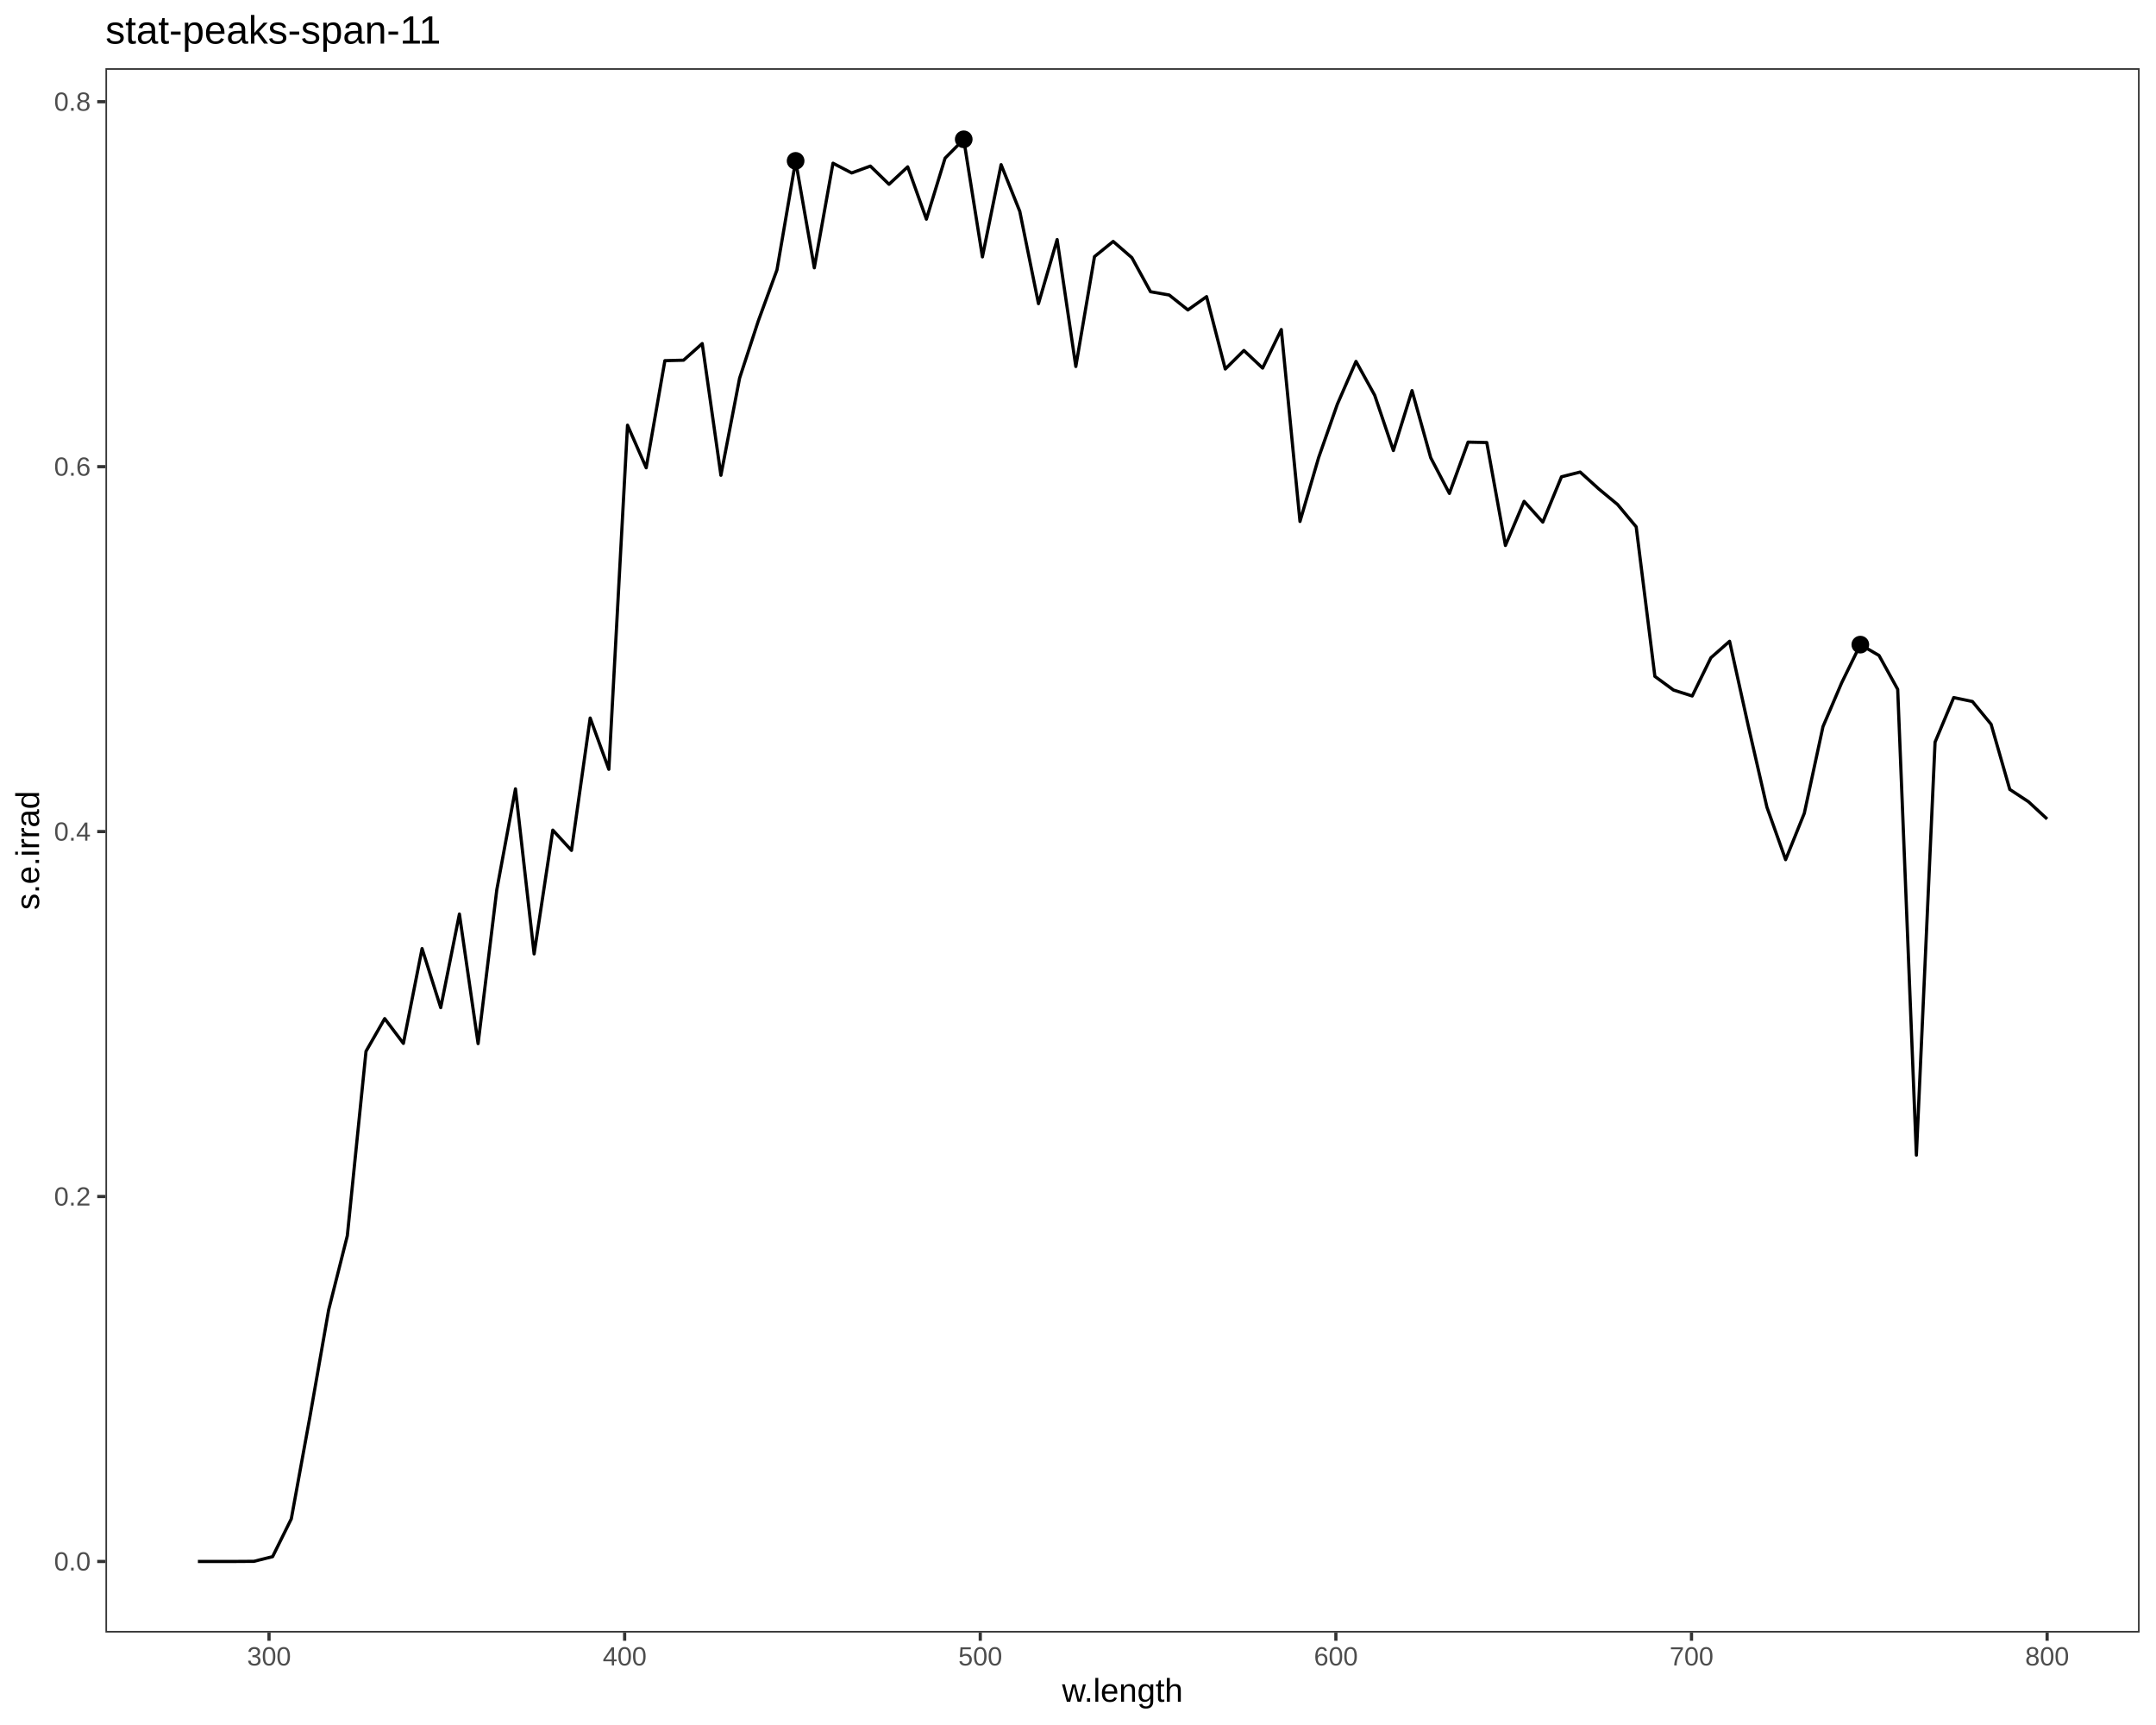
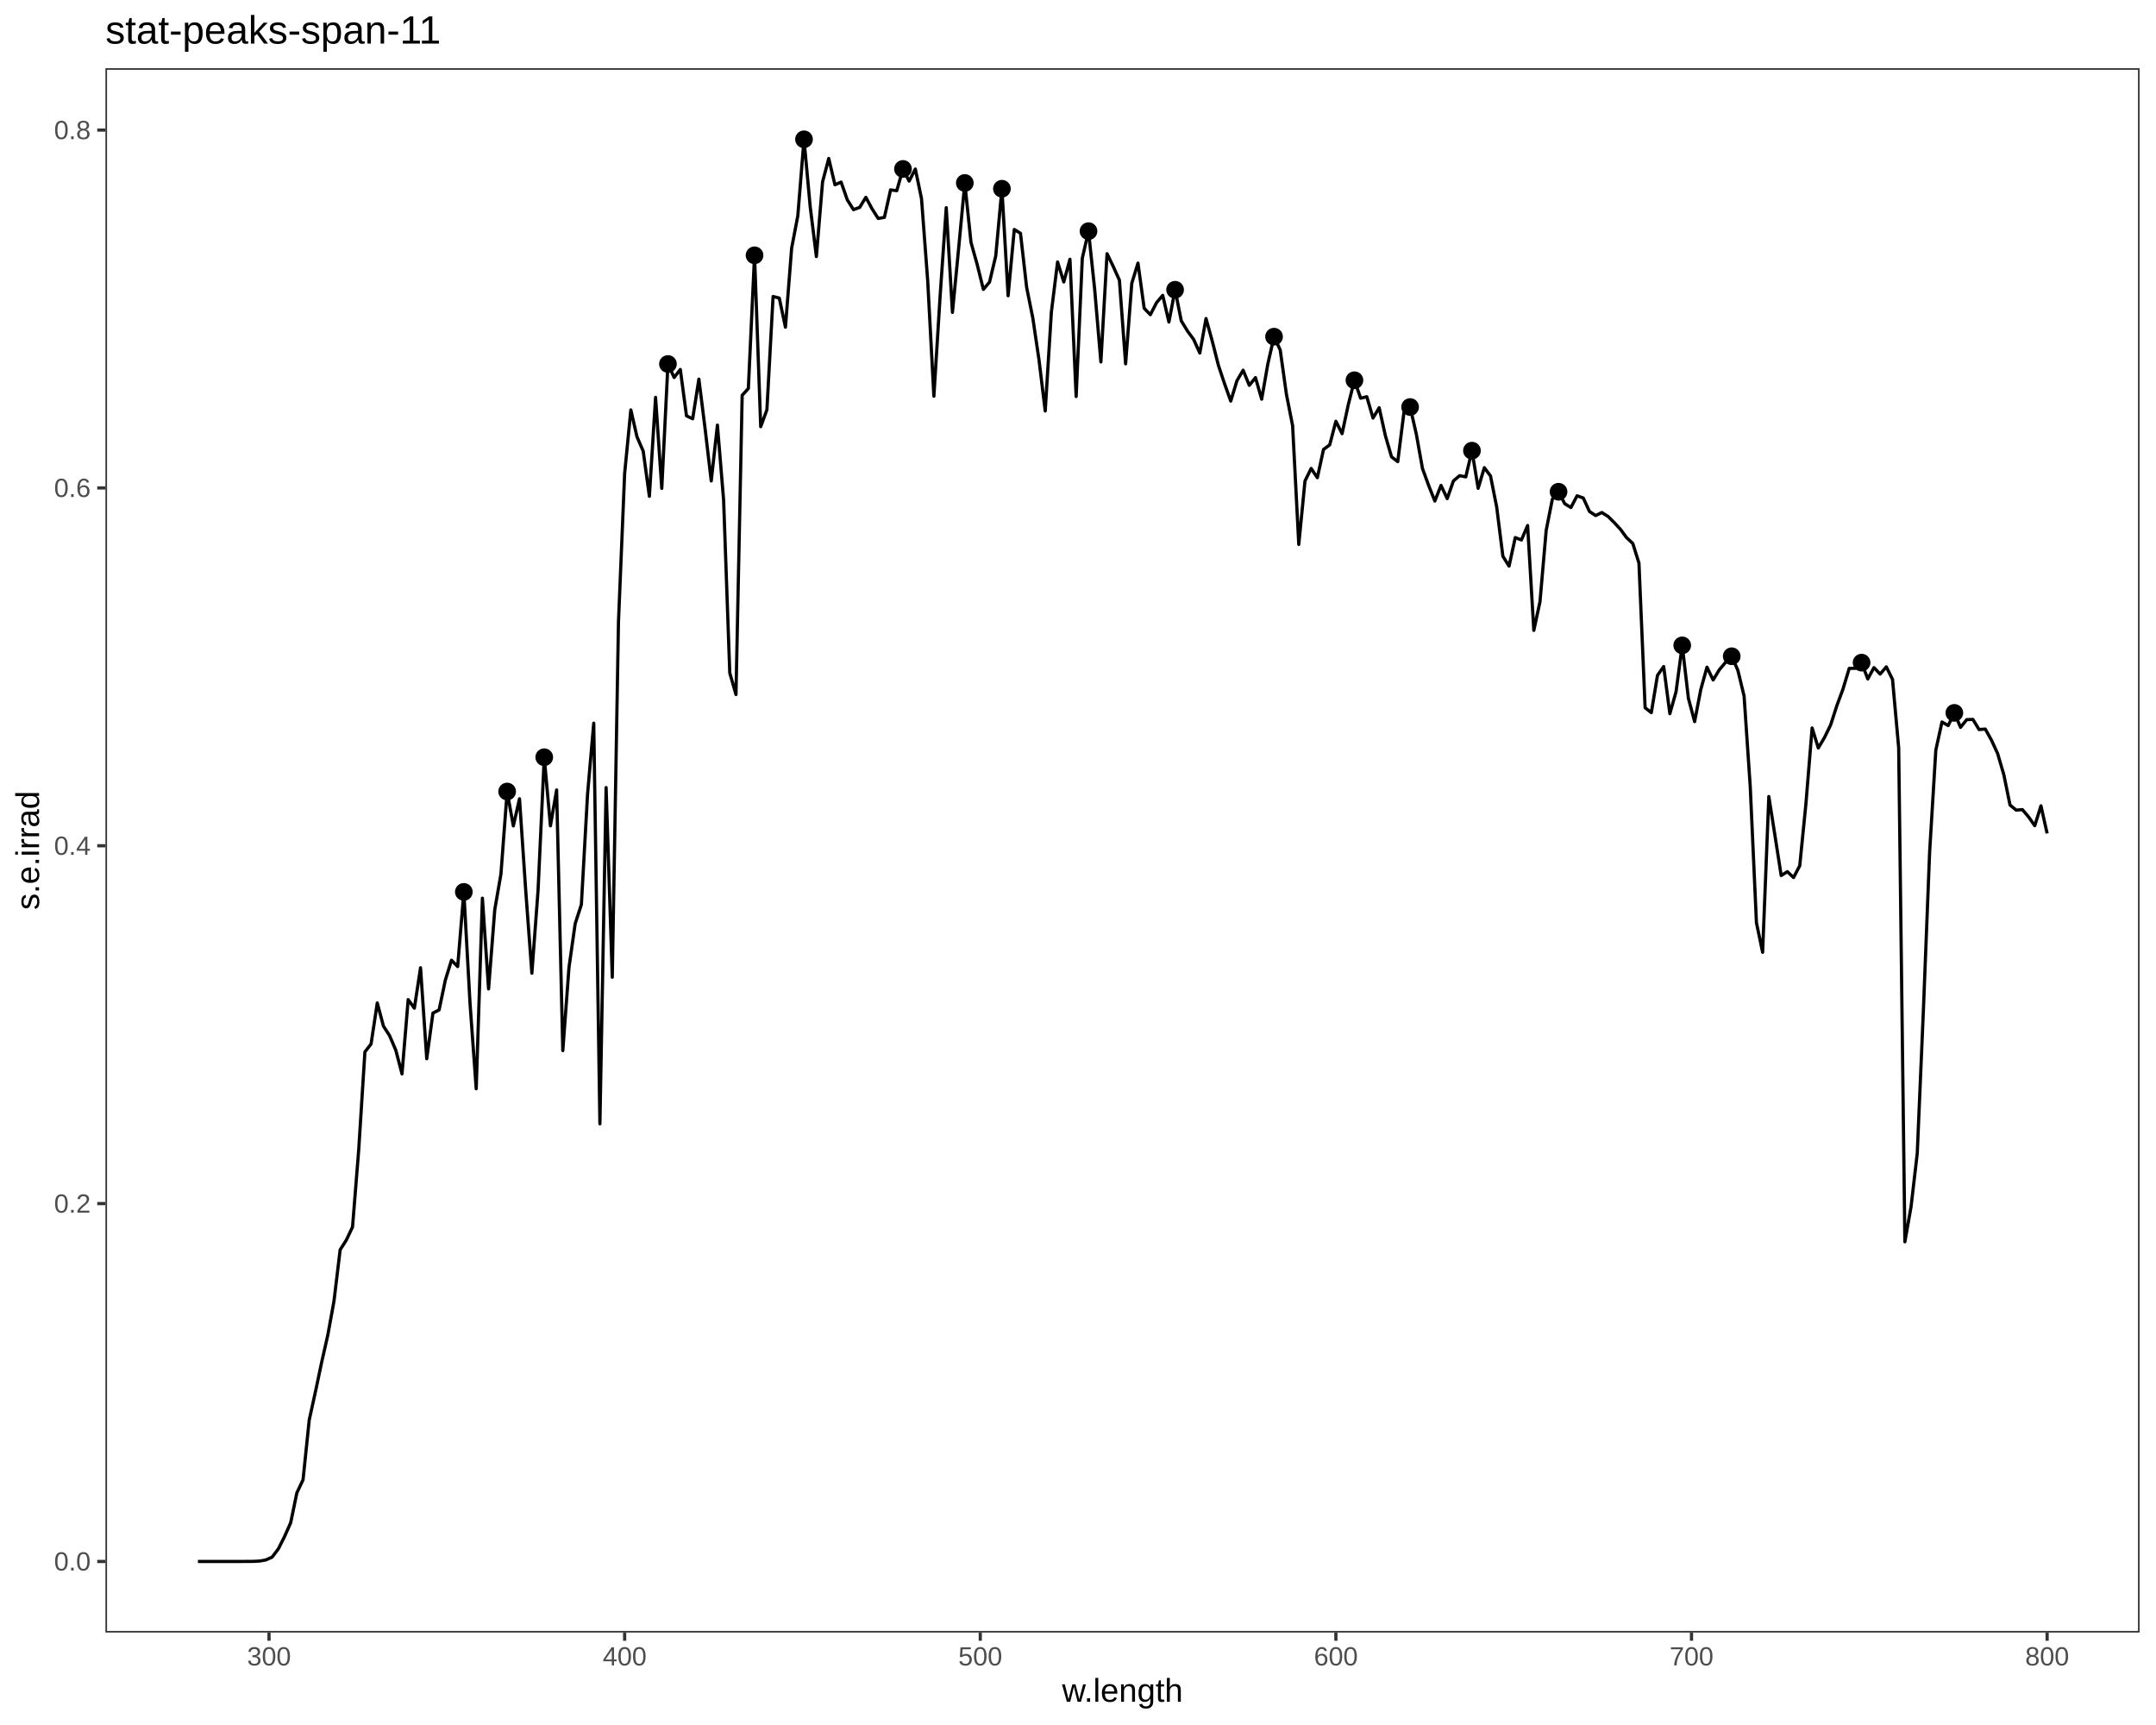
<svg xmlns="http://www.w3.org/2000/svg" viewBox="0 0 720.00 576.00">
  <defs>
    <style type="text/css">
    line, polyline, polygon, path, rect, circle {
      fill: none;
      stroke: #000000;
      stroke-linecap: round;
      stroke-linejoin: round;
      stroke-miterlimit: 10.00;
    }
  </style>
  </defs>
  <rect width="100%" height="100%" style="stroke: none; fill: #FFFFFF;" />
  <rect x="0.00" y="0.00" width="720.00" height="576.00" style="stroke-width: 1.07; stroke: #FFFFFF; fill: #FFFFFF;" />
  <defs>
    <clipPath id="cpMzUuMjF8NzE0LjUyfDU0NS4xM3wyMi43Nw==">
      <rect x="35.21" y="22.77" width="679.31" height="522.36" />
    </clipPath>
  </defs>
  <rect x="35.21" y="22.77" width="679.31" height="522.36" style="stroke-width: 1.07; stroke: none; fill: #FFFFFF;" clip-path="url(#cpMzUuMjF8NzE0LjUyfDU0NS4xM3wyMi43Nw==)" />
-   <polyline points="66.09,521.39 72.33,521.39 78.57,521.39 84.80,521.35 91.04,519.78 97.28,507.16 103.52,472.96 109.76,437.36 115.99,412.63 122.23,351.04 128.47,340.13 134.71,348.40 140.95,316.75 147.18,336.47 153.42,305.22 159.66,348.47 165.90,297.14 172.14,263.42 178.37,318.52 184.61,277.19 190.85,283.96 197.09,239.76 203.32,256.88 209.56,141.98 215.80,156.20 222.04,120.43 228.28,120.27 234.51,114.73 240.75,158.70 246.99,126.27 253.23,107.18 259.47,90.11 265.70,53.72 271.94,89.43 278.18,54.50 284.42,57.75 290.66,55.46 296.89,61.53 303.13,55.71 309.37,73.18 315.61,52.82 321.84,46.52 328.08,85.78 334.32,54.98 340.56,70.58 346.80,101.39 353.03,80.00 359.27,122.37 365.51,85.68 371.75,80.62 377.99,86.04 384.22,97.41 390.46,98.51 396.70,103.49 402.94,99.05 409.18,123.22 415.41,117.03 421.65,122.91 427.89,110.04 434.13,174.12 440.36,152.79 446.60,135.00 452.84,120.68 459.08,131.98 465.32,150.44 471.55,130.43 477.79,152.84 484.03,164.76 490.27,147.63 496.51,147.77 502.74,182.14 508.98,167.41 515.22,174.34 521.46,159.21 527.70,157.62 533.93,163.27 540.17,168.44 546.41,175.92 552.65,225.85 558.88,230.42 565.12,232.40 571.36,219.63 577.60,214.13 583.84,242.38 590.07,269.54 596.31,287.05 602.55,271.57 608.79,242.61 615.03,227.99 621.26,215.25 627.50,218.87 633.74,230.18 639.98,385.72 646.22,247.80 652.45,232.93 658.69,234.24 664.93,241.83 671.17,263.60 677.41,267.70 683.64,273.47 " style="stroke-width: 1.07; stroke-linecap: butt;" clip-path="url(#cpMzUuMjF8NzE0LjUyfDU0NS4xM3wyMi43Nw==)" />
-   <circle cx="265.70" cy="53.72" r="1.95pt" style="stroke-width: 0.71; fill: #000000;" clip-path="url(#cpMzUuMjF8NzE0LjUyfDU0NS4xM3wyMi43Nw==)" />
-   <circle cx="321.84" cy="46.52" r="1.95pt" style="stroke-width: 0.71; fill: #000000;" clip-path="url(#cpMzUuMjF8NzE0LjUyfDU0NS4xM3wyMi43Nw==)" />
-   <circle cx="621.26" cy="215.25" r="1.95pt" style="stroke-width: 0.71; fill: #000000;" clip-path="url(#cpMzUuMjF8NzE0LjUyfDU0NS4xM3wyMi43Nw==)" />
+   <polyline points="66.09,521.39 68.16,521.39 70.22,521.39 72.29,521.39 74.35,521.39 76.42,521.39 78.48,521.39 80.55,521.39 82.61,521.38 84.68,521.36 86.74,521.25 88.81,520.88 90.88,519.93 92.94,517.21 95.01,513.11 97.07,508.47 99.14,498.48 101.20,494.12 103.27,474.14 105.33,464.77 107.40,454.96 109.46,445.85 111.53,434.49 113.59,417.33 115.66,414.07 117.73,409.70 119.79,383.98 121.86,351.25 123.92,348.60 125.99,334.90 128.05,342.63 130.12,345.85 132.18,350.68 134.25,358.58 136.31,333.78 138.38,336.64 140.44,323.15 142.51,353.53 144.58,338.28 146.64,337.23 148.71,327.32 150.77,320.63 152.84,322.75 154.90,297.82 156.97,335.08 159.03,363.55 161.10,299.91 163.16,330.21 165.23,303.73 167.29,291.84 169.36,264.30 171.43,275.78 173.49,266.72 175.56,297.26 177.62,324.97 179.69,297.24 181.75,252.85 183.82,275.76 185.88,263.78 187.95,350.81 190.01,323.07 192.08,308.44 194.15,302.03 196.21,265.28 198.28,241.48 200.34,375.25 202.41,262.98 204.47,326.31 206.54,207.67 208.60,158.08 210.67,136.88 212.73,145.88 214.80,150.64 216.86,165.72 218.93,132.69 221.00,163.08 223.06,121.54 225.13,126.05 227.19,123.38 229.26,138.86 231.32,139.84 233.39,126.59 235.45,143.00 237.52,160.59 239.58,141.95 241.65,166.97 243.71,224.71 245.78,231.91 247.85,131.99 249.91,129.74 251.98,85.25 254.04,142.47 256.11,136.85 258.17,99.00 260.24,99.53 262.30,109.25 264.37,82.84 266.43,72.06 268.50,46.52 270.56,68.94 272.63,85.67 274.70,60.72 276.76,52.91 278.83,61.70 280.89,60.81 282.96,66.74 285.02,70.00 287.09,69.25 289.15,65.88 291.22,69.72 293.28,72.95 295.35,72.58 297.41,63.40 299.48,63.68 301.55,56.41 303.61,60.47 305.68,56.44 307.74,66.34 309.81,93.78 311.87,132.31 313.94,99.08 316.00,69.35 318.07,104.32 320.13,83.03 322.20,61.10 324.26,80.91 326.33,88.31 328.40,96.63 330.46,94.18 332.53,85.46 334.59,63.02 336.66,98.75 338.72,76.63 340.79,77.90 342.85,95.97 344.92,106.26 346.98,120.20 349.05,137.23 351.11,104.19 353.18,87.47 355.25,94.15 357.31,86.57 359.38,132.40 361.44,86.20 363.51,77.19 365.57,96.63 367.64,120.86 369.70,84.70 371.77,88.98 373.83,93.56 375.90,121.49 377.96,94.59 380.03,87.86 382.10,102.94 384.16,105.08 386.23,101.07 388.29,98.63 390.36,107.53 392.42,96.75 394.49,107.14 396.55,110.51 398.62,113.34 400.68,117.89 402.75,106.37 404.82,113.85 406.88,121.96 408.95,128.16 411.01,133.93 413.08,127.13 415.14,123.62 417.21,128.67 419.27,126.09 421.34,133.29 423.40,121.50 425.47,112.42 427.53,116.87 429.60,131.65 431.67,142.14 433.73,181.78 435.80,160.62 437.86,156.42 439.93,159.51 441.99,150.08 444.06,148.55 446.12,140.66 448.19,144.81 450.25,135.18 452.32,126.97 454.38,132.96 456.45,132.47 458.52,139.59 460.58,136.15 462.65,145.49 464.71,152.56 466.78,154.15 468.84,137.75 470.91,135.91 472.97,144.89 475.04,156.45 477.10,162.11 479.17,167.30 481.23,162.08 483.30,166.49 485.37,160.60 487.43,158.83 489.50,159.23 491.56,150.48 493.63,163.06 495.69,156.16 497.76,158.93 499.82,169.29 501.89,185.74 503.95,189.03 506.02,179.50 508.08,180.30 510.15,175.48 512.22,210.50 514.28,200.92 516.35,177.10 518.41,166.68 520.48,164.20 522.54,168.19 524.61,169.47 526.67,165.55 528.74,166.29 530.80,170.78 532.87,172.15 534.93,171.14 537.00,172.44 539.07,174.49 541.13,176.72 543.20,179.53 545.26,181.44 547.33,188.01 549.39,236.33 551.46,237.96 553.52,225.51 555.59,222.57 557.65,238.31 559.72,230.97 561.78,215.49 563.85,233.19 565.92,240.96 567.98,230.25 570.05,222.77 572.11,227.04 574.18,223.63 576.24,221.19 578.31,219.13 580.37,223.85 582.44,232.41 584.50,262.72 586.57,308.14 588.63,317.98 590.70,265.97 592.77,279.13 594.83,292.35 596.90,291.06 598.96,293.02 601.03,289.07 603.09,268.40 605.16,243.08 607.22,249.76 609.29,246.27 611.35,242.05 613.42,235.63 615.49,230.02 617.55,223.18 619.62,223.16 621.68,221.26 623.75,226.71 625.81,222.92 627.88,225.08 629.94,222.67 632.01,226.86 634.07,249.73 636.14,414.65 638.20,402.94 640.27,385.10 642.34,336.84 644.40,284.57 646.47,250.47 648.53,241.08 650.60,242.28 652.66,238.04 654.73,242.86 656.79,240.30 658.86,240.22 660.92,243.61 662.99,243.44 665.05,247.14 667.12,251.64 669.19,258.72 671.25,268.81 673.32,270.51 675.38,270.34 677.45,272.77 679.51,275.71 681.58,269.08 683.64,278.29 " style="stroke-width: 1.07; stroke-linecap: butt;" clip-path="url(#cpMzUuMjF8NzE0LjUyfDU0NS4xM3wyMi43Nw==)" />
+   <circle cx="154.90" cy="297.82" r="1.95pt" style="stroke-width: 0.71; fill: #000000;" clip-path="url(#cpMzUuMjF8NzE0LjUyfDU0NS4xM3wyMi43Nw==)" />
+   <circle cx="169.36" cy="264.30" r="1.95pt" style="stroke-width: 0.71; fill: #000000;" clip-path="url(#cpMzUuMjF8NzE0LjUyfDU0NS4xM3wyMi43Nw==)" />
+   <circle cx="181.75" cy="252.85" r="1.95pt" style="stroke-width: 0.71; fill: #000000;" clip-path="url(#cpMzUuMjF8NzE0LjUyfDU0NS4xM3wyMi43Nw==)" />
+   <circle cx="223.06" cy="121.54" r="1.95pt" style="stroke-width: 0.71; fill: #000000;" clip-path="url(#cpMzUuMjF8NzE0LjUyfDU0NS4xM3wyMi43Nw==)" />
+   <circle cx="251.98" cy="85.25" r="1.95pt" style="stroke-width: 0.71; fill: #000000;" clip-path="url(#cpMzUuMjF8NzE0LjUyfDU0NS4xM3wyMi43Nw==)" />
+   <circle cx="268.50" cy="46.52" r="1.95pt" style="stroke-width: 0.71; fill: #000000;" clip-path="url(#cpMzUuMjF8NzE0LjUyfDU0NS4xM3wyMi43Nw==)" />
+   <circle cx="301.55" cy="56.41" r="1.95pt" style="stroke-width: 0.71; fill: #000000;" clip-path="url(#cpMzUuMjF8NzE0LjUyfDU0NS4xM3wyMi43Nw==)" />
+   <circle cx="322.20" cy="61.10" r="1.95pt" style="stroke-width: 0.71; fill: #000000;" clip-path="url(#cpMzUuMjF8NzE0LjUyfDU0NS4xM3wyMi43Nw==)" />
+   <circle cx="334.59" cy="63.02" r="1.95pt" style="stroke-width: 0.71; fill: #000000;" clip-path="url(#cpMzUuMjF8NzE0LjUyfDU0NS4xM3wyMi43Nw==)" />
+   <circle cx="363.51" cy="77.19" r="1.95pt" style="stroke-width: 0.71; fill: #000000;" clip-path="url(#cpMzUuMjF8NzE0LjUyfDU0NS4xM3wyMi43Nw==)" />
+   <circle cx="392.42" cy="96.75" r="1.95pt" style="stroke-width: 0.71; fill: #000000;" clip-path="url(#cpMzUuMjF8NzE0LjUyfDU0NS4xM3wyMi43Nw==)" />
+   <circle cx="425.47" cy="112.42" r="1.95pt" style="stroke-width: 0.71; fill: #000000;" clip-path="url(#cpMzUuMjF8NzE0LjUyfDU0NS4xM3wyMi43Nw==)" />
+   <circle cx="452.32" cy="126.97" r="1.95pt" style="stroke-width: 0.71; fill: #000000;" clip-path="url(#cpMzUuMjF8NzE0LjUyfDU0NS4xM3wyMi43Nw==)" />
+   <circle cx="470.91" cy="135.91" r="1.95pt" style="stroke-width: 0.71; fill: #000000;" clip-path="url(#cpMzUuMjF8NzE0LjUyfDU0NS4xM3wyMi43Nw==)" />
+   <circle cx="491.56" cy="150.48" r="1.95pt" style="stroke-width: 0.71; fill: #000000;" clip-path="url(#cpMzUuMjF8NzE0LjUyfDU0NS4xM3wyMi43Nw==)" />
+   <circle cx="520.48" cy="164.20" r="1.95pt" style="stroke-width: 0.71; fill: #000000;" clip-path="url(#cpMzUuMjF8NzE0LjUyfDU0NS4xM3wyMi43Nw==)" />
+   <circle cx="561.78" cy="215.49" r="1.95pt" style="stroke-width: 0.71; fill: #000000;" clip-path="url(#cpMzUuMjF8NzE0LjUyfDU0NS4xM3wyMi43Nw==)" />
+   <circle cx="578.31" cy="219.13" r="1.95pt" style="stroke-width: 0.71; fill: #000000;" clip-path="url(#cpMzUuMjF8NzE0LjUyfDU0NS4xM3wyMi43Nw==)" />
+   <circle cx="621.68" cy="221.26" r="1.95pt" style="stroke-width: 0.71; fill: #000000;" clip-path="url(#cpMzUuMjF8NzE0LjUyfDU0NS4xM3wyMi43Nw==)" />
+   <circle cx="652.66" cy="238.04" r="1.95pt" style="stroke-width: 0.71; fill: #000000;" clip-path="url(#cpMzUuMjF8NzE0LjUyfDU0NS4xM3wyMi43Nw==)" />
  <rect x="35.21" y="22.77" width="679.31" height="522.36" style="stroke-width: 1.07; stroke: #333333;" clip-path="url(#cpMzUuMjF8NzE0LjUyfDU0NS4xM3wyMi43Nw==)" />
  <defs>
    <clipPath id="cpMC4wMHw3MjAuMDB8NTc2LjAwfDAuMDA=">
      <rect x="0.00" y="0.00" width="720.00" height="576.00" />
    </clipPath>
  </defs>
  <g clip-path="url(#cpMC4wMHw3MjAuMDB8NTc2LjAwfDAuMDA=)">
    <text x="18.06" y="524.41" style="font-size: 8.80px; fill: #4D4D4D; font-family: Liberation Sans;" textLength="12.22px" lengthAdjust="spacingAndGlyphs">0.0</text>
  </g>
  <g clip-path="url(#cpMC4wMHw3MjAuMDB8NTc2LjAwfDAuMDA=)">
-     <text x="18.06" y="402.55" style="font-size: 8.80px; fill: #4D4D4D; font-family: Liberation Sans;" textLength="12.22px" lengthAdjust="spacingAndGlyphs">0.2</text>
+     <text x="18.06" y="404.92" style="font-size: 8.80px; fill: #4D4D4D; font-family: Liberation Sans;" textLength="12.22px" lengthAdjust="spacingAndGlyphs">0.2</text>
  </g>
  <g clip-path="url(#cpMC4wMHw3MjAuMDB8NTc2LjAwfDAuMDA=)">
-     <text x="18.06" y="280.70" style="font-size: 8.80px; fill: #4D4D4D; font-family: Liberation Sans;" textLength="12.22px" lengthAdjust="spacingAndGlyphs">0.4</text>
+     <text x="18.06" y="285.44" style="font-size: 8.80px; fill: #4D4D4D; font-family: Liberation Sans;" textLength="12.22px" lengthAdjust="spacingAndGlyphs">0.4</text>
  </g>
  <g clip-path="url(#cpMC4wMHw3MjAuMDB8NTc2LjAwfDAuMDA=)">
-     <text x="18.06" y="158.84" style="font-size: 8.80px; fill: #4D4D4D; font-family: Liberation Sans;" textLength="12.22px" lengthAdjust="spacingAndGlyphs">0.6</text>
+     <text x="18.06" y="165.95" style="font-size: 8.80px; fill: #4D4D4D; font-family: Liberation Sans;" textLength="12.22px" lengthAdjust="spacingAndGlyphs">0.6</text>
  </g>
  <g clip-path="url(#cpMC4wMHw3MjAuMDB8NTc2LjAwfDAuMDA=)">
-     <text x="18.06" y="36.98" style="font-size: 8.80px; fill: #4D4D4D; font-family: Liberation Sans;" textLength="12.22px" lengthAdjust="spacingAndGlyphs">0.8</text>
+     <text x="18.06" y="46.46" style="font-size: 8.80px; fill: #4D4D4D; font-family: Liberation Sans;" textLength="12.22px" lengthAdjust="spacingAndGlyphs">0.8</text>
  </g>
  <polyline points="32.47,521.39 35.21,521.39 " style="stroke-width: 1.07; stroke: #333333; stroke-linecap: butt;" clip-path="url(#cpMC4wMHw3MjAuMDB8NTc2LjAwfDAuMDA=)" />
-   <polyline points="32.47,399.53 35.21,399.53 " style="stroke-width: 1.07; stroke: #333333; stroke-linecap: butt;" clip-path="url(#cpMC4wMHw3MjAuMDB8NTc2LjAwfDAuMDA=)" />
-   <polyline points="32.47,277.67 35.21,277.67 " style="stroke-width: 1.07; stroke: #333333; stroke-linecap: butt;" clip-path="url(#cpMC4wMHw3MjAuMDB8NTc2LjAwfDAuMDA=)" />
-   <polyline points="32.47,155.82 35.21,155.82 " style="stroke-width: 1.07; stroke: #333333; stroke-linecap: butt;" clip-path="url(#cpMC4wMHw3MjAuMDB8NTc2LjAwfDAuMDA=)" />
-   <polyline points="32.47,33.96 35.21,33.96 " style="stroke-width: 1.07; stroke: #333333; stroke-linecap: butt;" clip-path="url(#cpMC4wMHw3MjAuMDB8NTc2LjAwfDAuMDA=)" />
+   <polyline points="32.47,401.90 35.21,401.90 " style="stroke-width: 1.07; stroke: #333333; stroke-linecap: butt;" clip-path="url(#cpMC4wMHw3MjAuMDB8NTc2LjAwfDAuMDA=)" />
+   <polyline points="32.47,282.41 35.21,282.41 " style="stroke-width: 1.07; stroke: #333333; stroke-linecap: butt;" clip-path="url(#cpMC4wMHw3MjAuMDB8NTc2LjAwfDAuMDA=)" />
+   <polyline points="32.47,162.93 35.21,162.93 " style="stroke-width: 1.07; stroke: #333333; stroke-linecap: butt;" clip-path="url(#cpMC4wMHw3MjAuMDB8NTc2LjAwfDAuMDA=)" />
+   <polyline points="32.47,43.44 35.21,43.44 " style="stroke-width: 1.07; stroke: #333333; stroke-linecap: butt;" clip-path="url(#cpMC4wMHw3MjAuMDB8NTc2LjAwfDAuMDA=)" />
  <polyline points="89.84,547.87 89.84,545.13 " style="stroke-width: 1.07; stroke: #333333; stroke-linecap: butt;" clip-path="url(#cpMC4wMHw3MjAuMDB8NTc2LjAwfDAuMDA=)" />
  <polyline points="208.60,547.87 208.60,545.13 " style="stroke-width: 1.07; stroke: #333333; stroke-linecap: butt;" clip-path="url(#cpMC4wMHw3MjAuMDB8NTc2LjAwfDAuMDA=)" />
  <polyline points="327.36,547.87 327.36,545.13 " style="stroke-width: 1.07; stroke: #333333; stroke-linecap: butt;" clip-path="url(#cpMC4wMHw3MjAuMDB8NTc2LjAwfDAuMDA=)" />
  <polyline points="446.12,547.87 446.12,545.13 " style="stroke-width: 1.07; stroke: #333333; stroke-linecap: butt;" clip-path="url(#cpMC4wMHw3MjAuMDB8NTc2LjAwfDAuMDA=)" />
  <polyline points="564.88,547.87 564.88,545.13 " style="stroke-width: 1.07; stroke: #333333; stroke-linecap: butt;" clip-path="url(#cpMC4wMHw3MjAuMDB8NTc2LjAwfDAuMDA=)" />
  <polyline points="683.64,547.87 683.64,545.13 " style="stroke-width: 1.07; stroke: #333333; stroke-linecap: butt;" clip-path="url(#cpMC4wMHw3MjAuMDB8NTc2LjAwfDAuMDA=)" />
  <g clip-path="url(#cpMC4wMHw3MjAuMDB8NTc2LjAwfDAuMDA=)">
    <text x="82.51" y="556.11" style="font-size: 8.80px; fill: #4D4D4D; font-family: Liberation Sans;" textLength="14.67px" lengthAdjust="spacingAndGlyphs">300</text>
  </g>
  <g clip-path="url(#cpMC4wMHw3MjAuMDB8NTc2LjAwfDAuMDA=)">
    <text x="201.27" y="556.11" style="font-size: 8.80px; fill: #4D4D4D; font-family: Liberation Sans;" textLength="14.67px" lengthAdjust="spacingAndGlyphs">400</text>
  </g>
  <g clip-path="url(#cpMC4wMHw3MjAuMDB8NTc2LjAwfDAuMDA=)">
    <text x="320.03" y="556.11" style="font-size: 8.80px; fill: #4D4D4D; font-family: Liberation Sans;" textLength="14.67px" lengthAdjust="spacingAndGlyphs">500</text>
  </g>
  <g clip-path="url(#cpMC4wMHw3MjAuMDB8NTc2LjAwfDAuMDA=)">
    <text x="438.79" y="556.11" style="font-size: 8.80px; fill: #4D4D4D; font-family: Liberation Sans;" textLength="14.67px" lengthAdjust="spacingAndGlyphs">600</text>
  </g>
  <g clip-path="url(#cpMC4wMHw3MjAuMDB8NTc2LjAwfDAuMDA=)">
    <text x="557.55" y="556.11" style="font-size: 8.80px; fill: #4D4D4D; font-family: Liberation Sans;" textLength="14.67px" lengthAdjust="spacingAndGlyphs">700</text>
  </g>
  <g clip-path="url(#cpMC4wMHw3MjAuMDB8NTc2LjAwfDAuMDA=)">
    <text x="676.31" y="556.11" style="font-size: 8.80px; fill: #4D4D4D; font-family: Liberation Sans;" textLength="14.67px" lengthAdjust="spacingAndGlyphs">800</text>
  </g>
  <g clip-path="url(#cpMC4wMHw3MjAuMDB8NTc2LjAwfDAuMDA=)">
    <text x="354.67" y="568.24" style="font-size: 11.00px; font-family: Liberation Sans;" textLength="40.39px" lengthAdjust="spacingAndGlyphs">w.length</text>
  </g>
  <g clip-path="url(#cpMC4wMHw3MjAuMDB8NTc2LjAwfDAuMDA=)">
    <text transform="translate(13.04,303.83) rotate(-90)" style="font-size: 11.00px; font-family: Liberation Sans;" textLength="39.75px" lengthAdjust="spacingAndGlyphs">s.e.irrad</text>
  </g>
  <g clip-path="url(#cpMC4wMHw3MjAuMDB8NTc2LjAwfDAuMDA=)">
    <text x="35.21" y="14.56" style="font-size: 13.20px; font-family: Liberation Sans;" textLength="111.83px" lengthAdjust="spacingAndGlyphs">stat-peaks-span-11</text>
  </g>
</svg>
